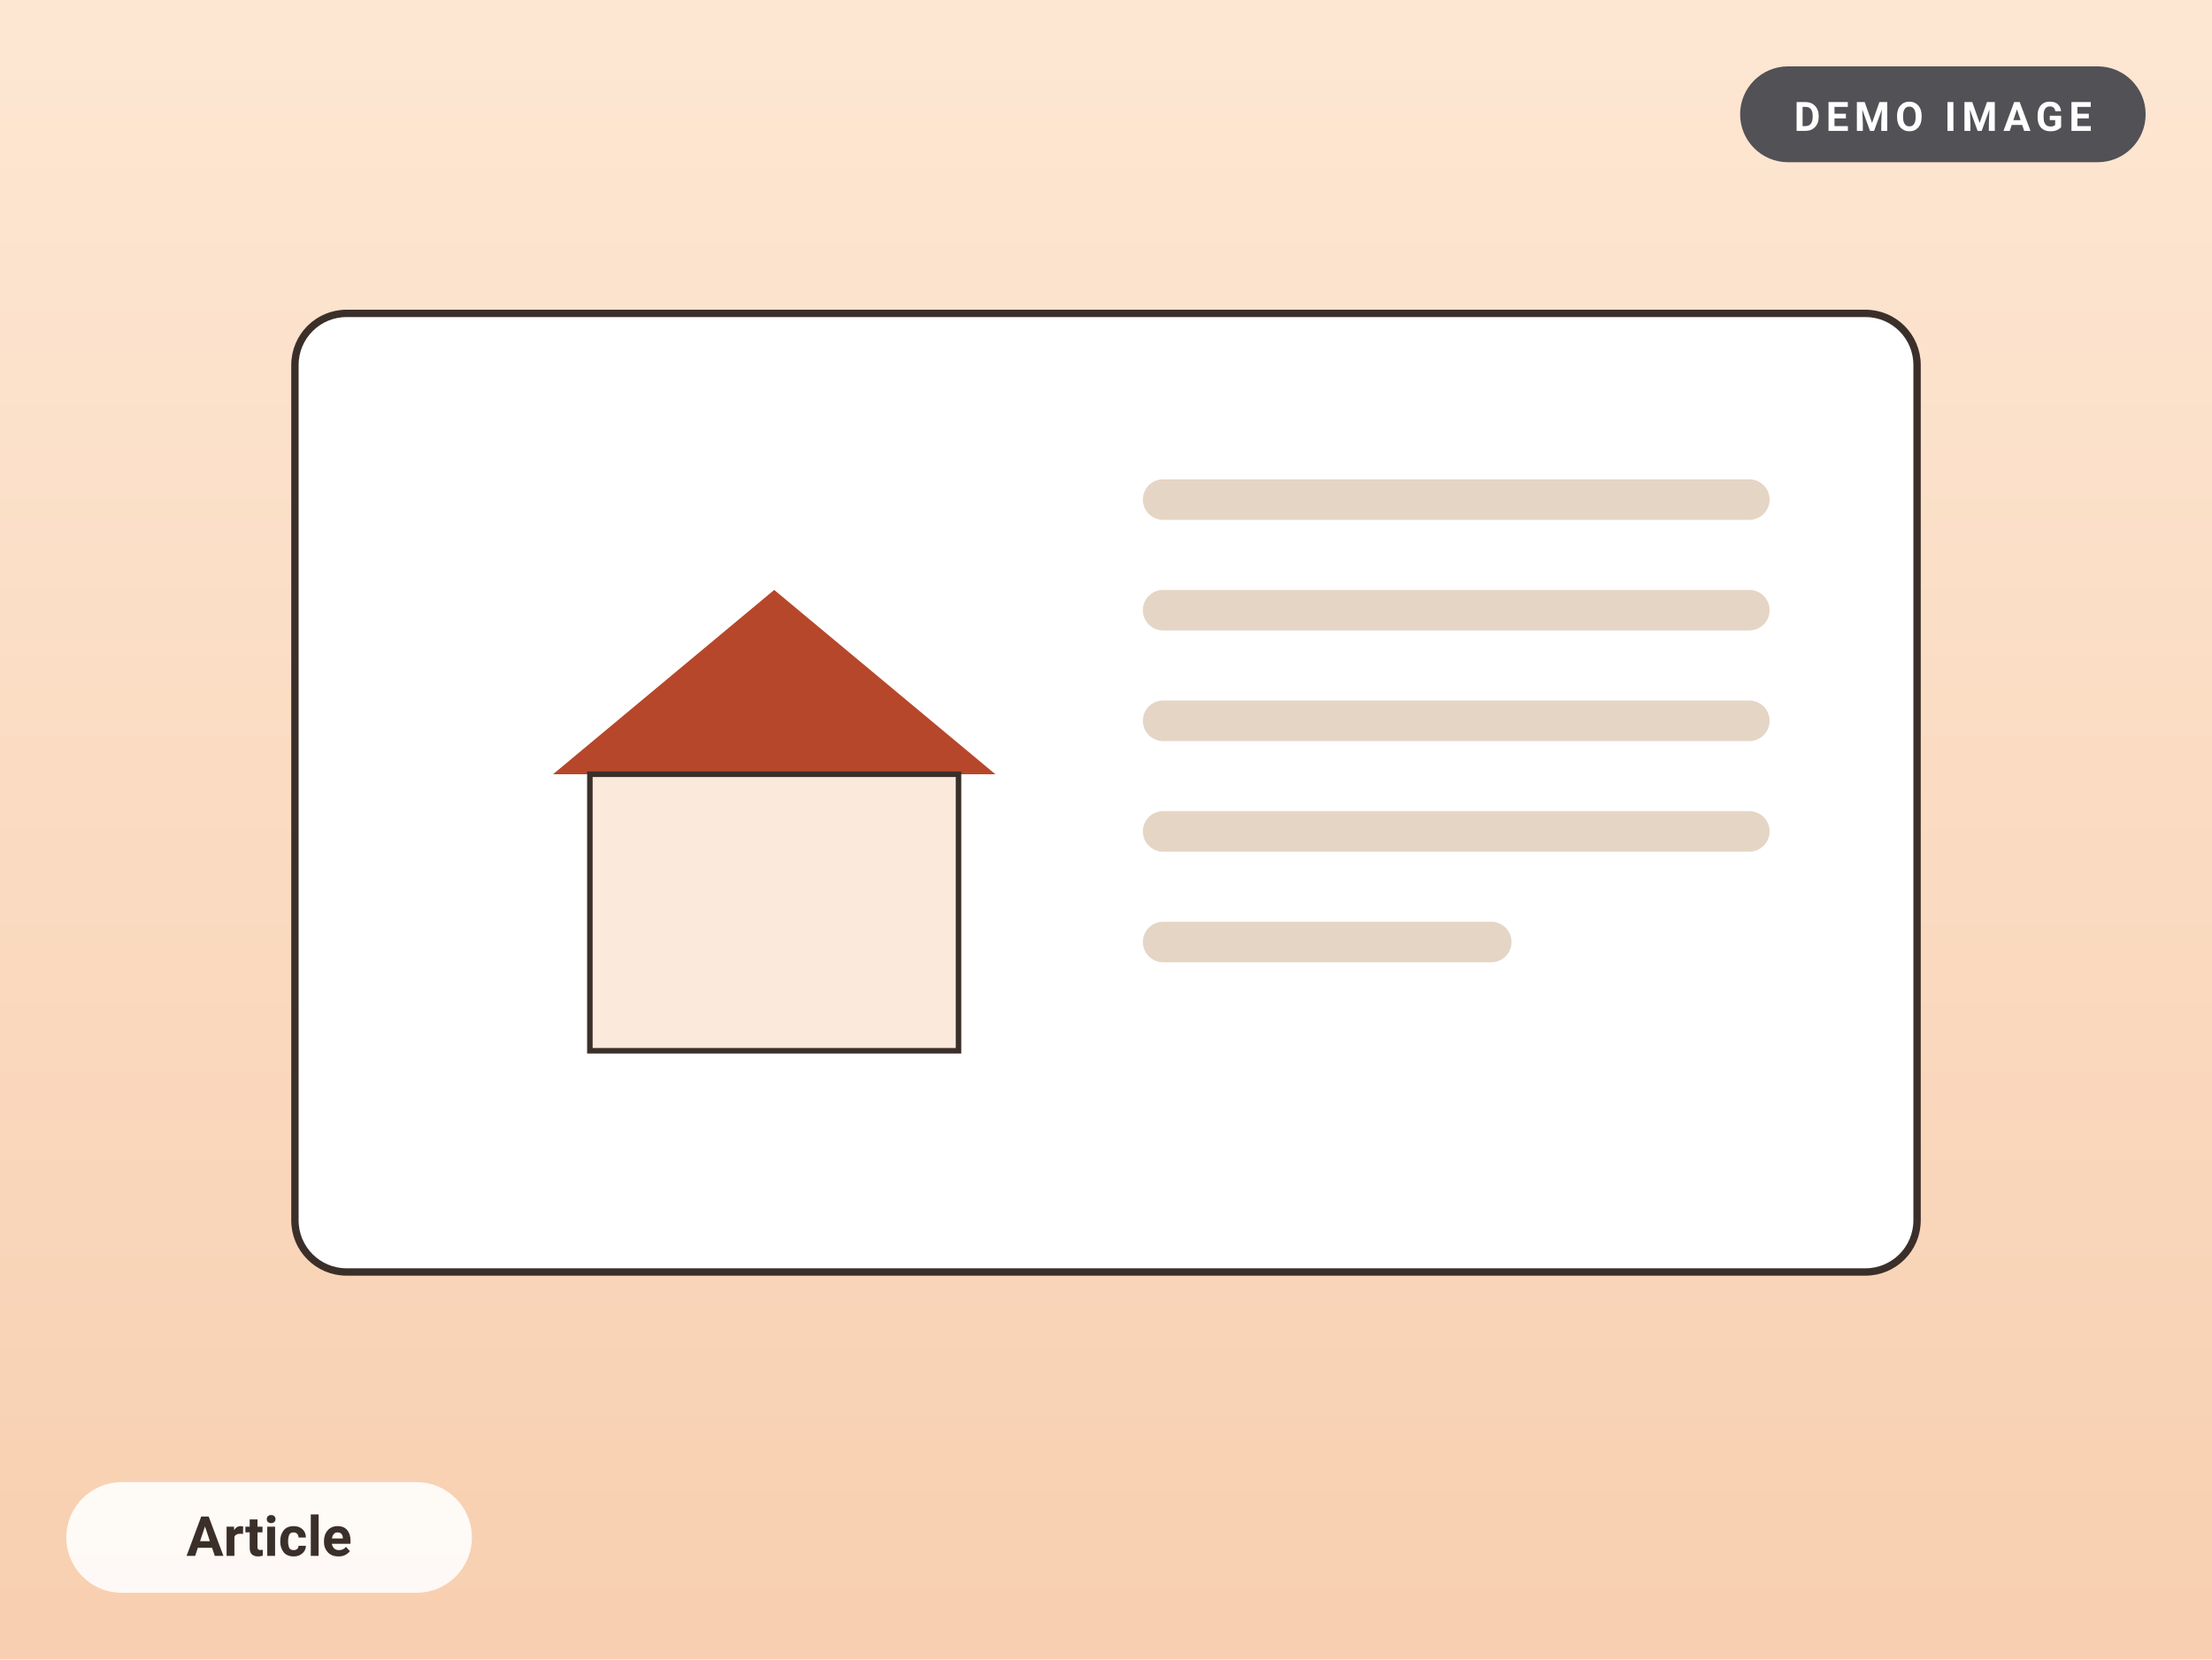
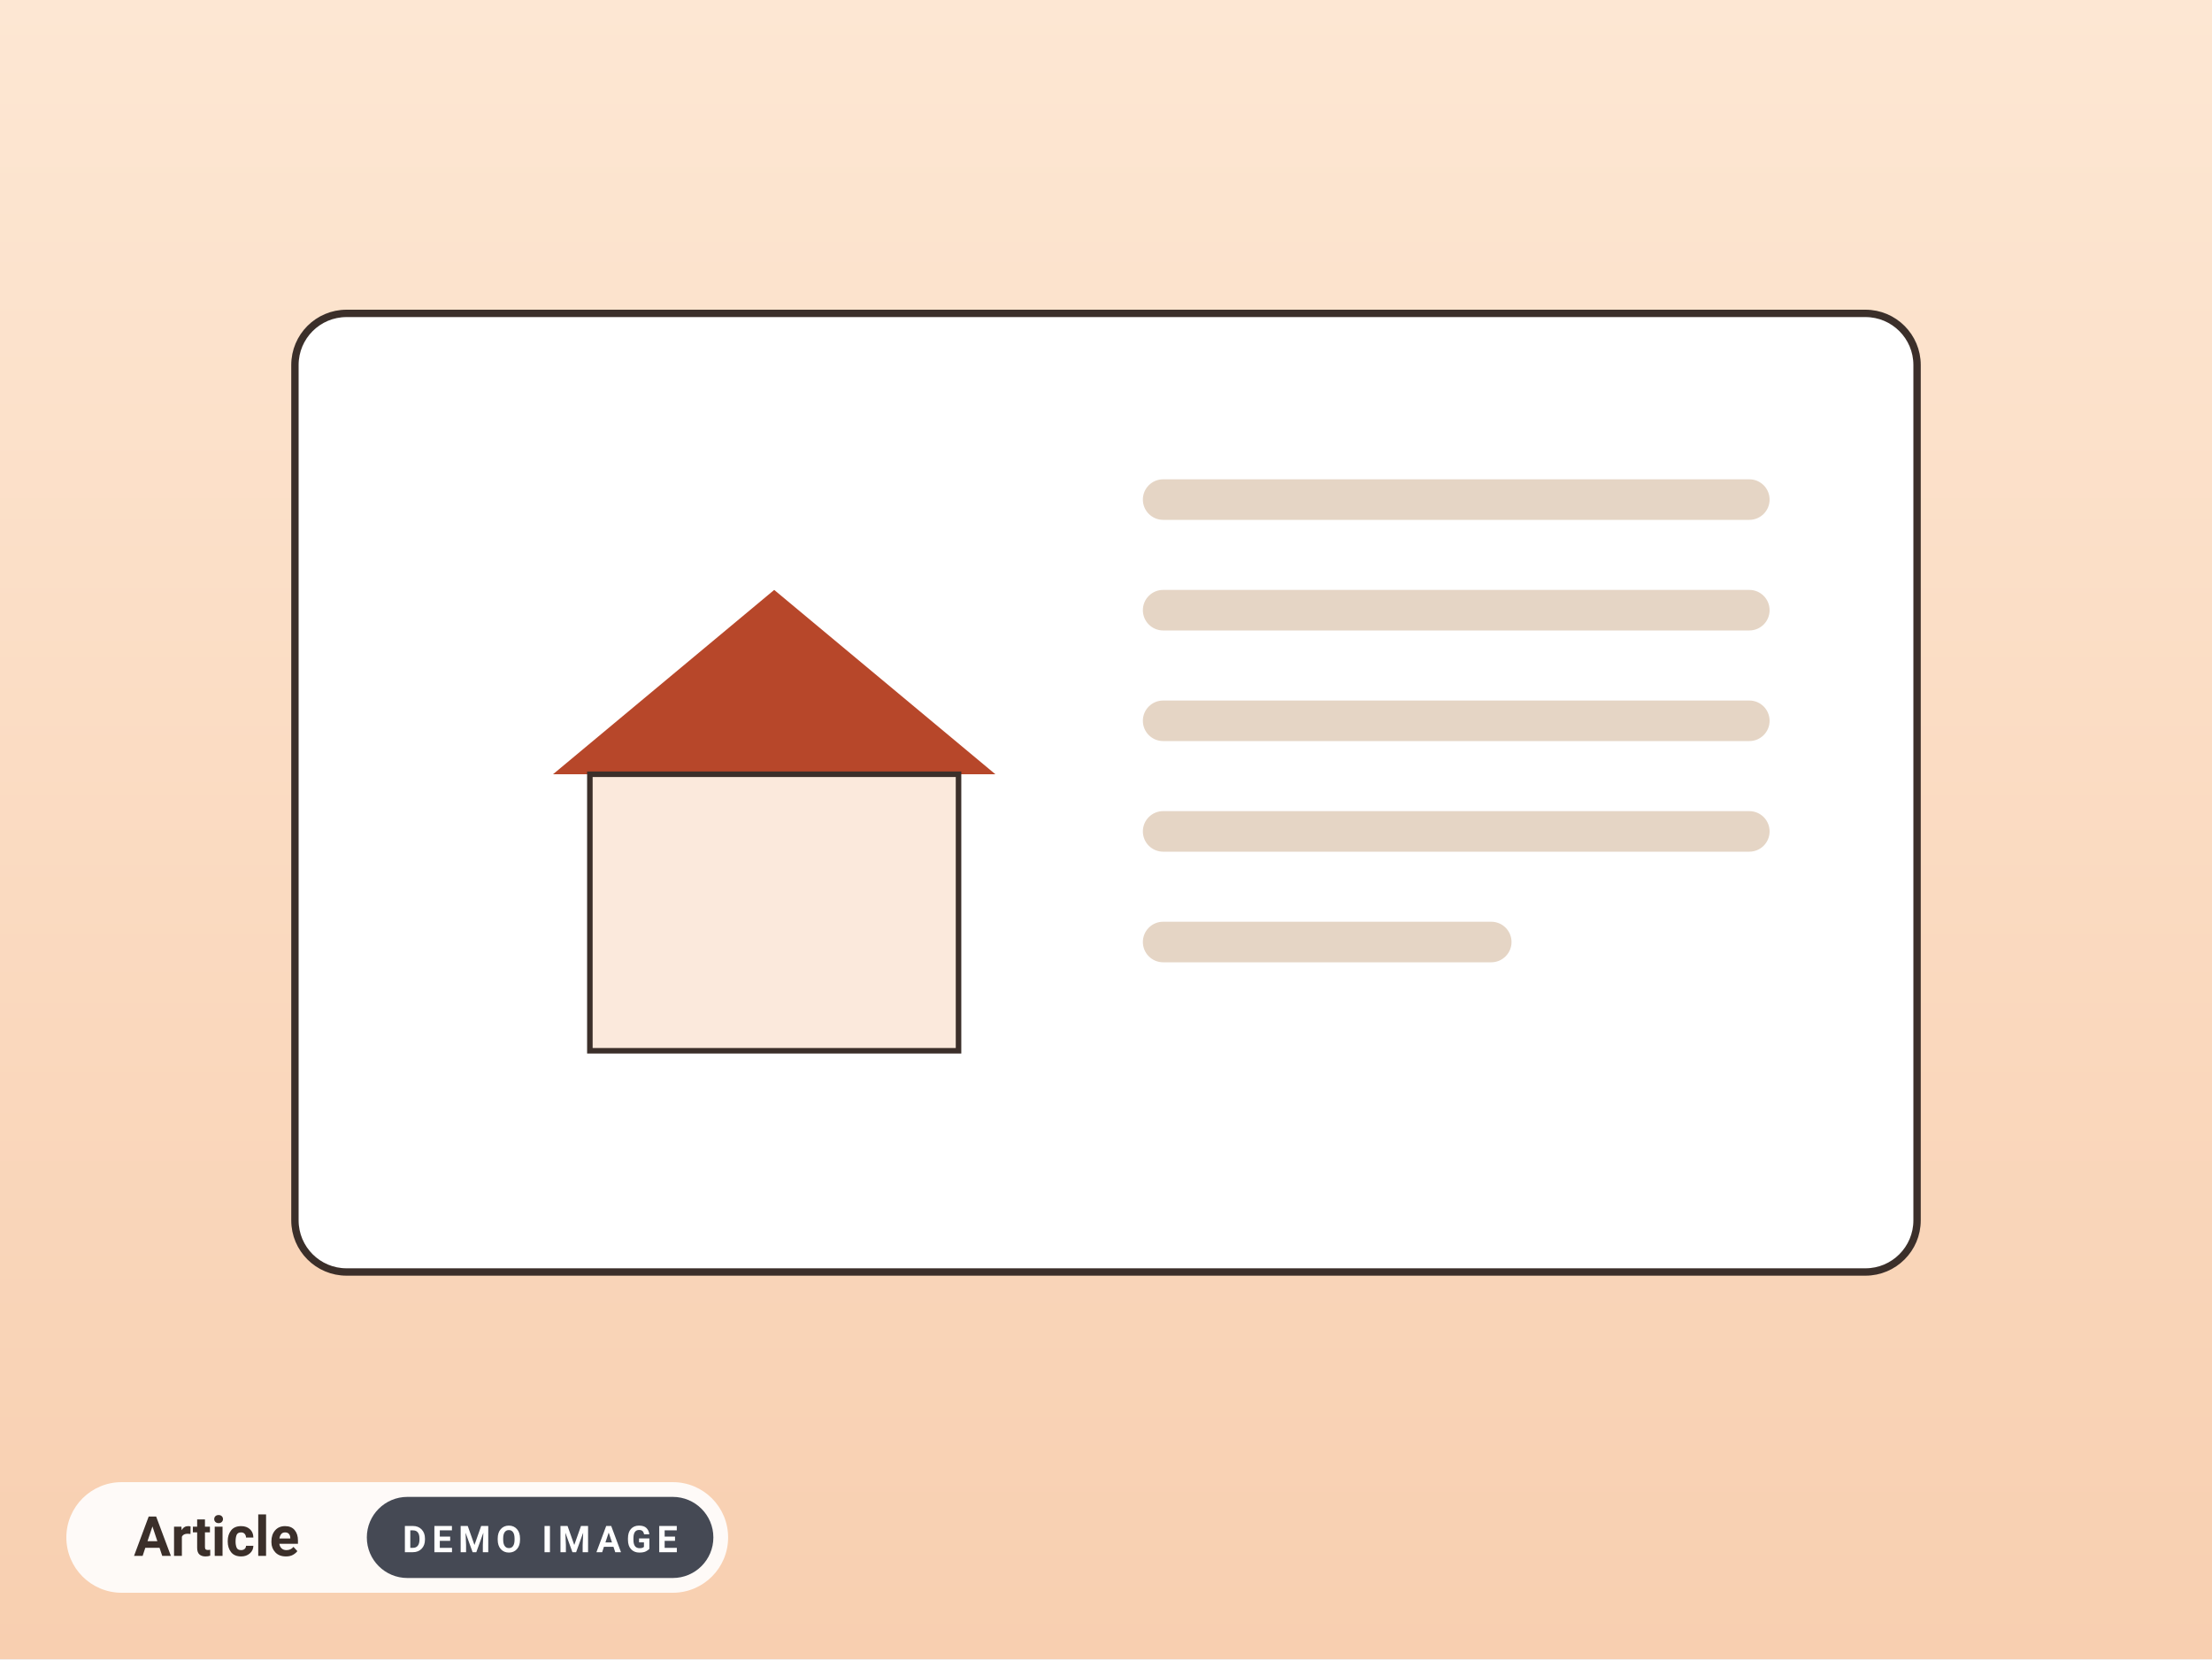
<svg xmlns="http://www.w3.org/2000/svg" viewBox="0 0 1200 900" width="1200" height="900" role="img" aria-label="Article (demo image)">
  <defs>
    <linearGradient id="bg" x1="0" y1="0" x2="0" y2="1">
      <stop offset="0" stop-color="#fde7d3" />
      <stop offset="1" stop-color="#f8cfb0" />
    </linearGradient>
  </defs>
  <rect width="1200" height="900" fill="url(#bg)" />
  <rect x="160" y="170" width="880" height="520" rx="28" fill="#ffffff" stroke="#3b2f2a" stroke-width="4" />
  <polygon points="300,420 420,320 540,420" fill="#b7472a" />
  <rect x="320" y="420" width="200" height="150" fill="#fbe9dc" stroke="#3b2f2a" stroke-width="3" />
  <rect x="620" y="260" width="340" height="22" rx="11" fill="#e5d5c5" />
  <rect x="620" y="320" width="340" height="22" rx="11" fill="#e5d5c5" />
  <rect x="620" y="380" width="340" height="22" rx="11" fill="#e5d5c5" />
  <rect x="620" y="440" width="340" height="22" rx="11" fill="#e5d5c5" />
  <rect x="620" y="500" width="200" height="22" rx="11" fill="#e5d5c5" />
  <g font-family="system-ui, -apple-system, Segoe UI, Roboto, sans-serif">
-     <rect x="36" y="804" width="220" height="60" rx="30" fill="#ffffff" fill-opacity="0.88" />
-     <text x="146" y="844" text-anchor="middle" font-size="30" font-weight="600" fill="#3b2f2a">Article</text>
-     <rect x="944" y="36" width="220" height="52" rx="26" fill="#111827" fill-opacity="0.72" />
-     <text x="1054" y="71" text-anchor="middle" font-size="22" font-weight="700" letter-spacing="3" fill="#ffffff">DEMO IMAGE</text>
+     <rect x="36" y="804" width="359" height="60" rx="30" fill="#ffffff" fill-opacity="0.9" />
+     <text x="117.5" y="844" text-anchor="middle" font-size="30" font-weight="600" fill="#3b2f2a">Article</text>
+     <rect x="199" y="812" width="188" height="44" rx="22" fill="#111827" fill-opacity="0.78" />
+     <text x="293" y="842" text-anchor="middle" font-size="20" font-weight="700" letter-spacing="3" fill="#ffffff">DEMO IMAGE</text>
  </g>
</svg>
